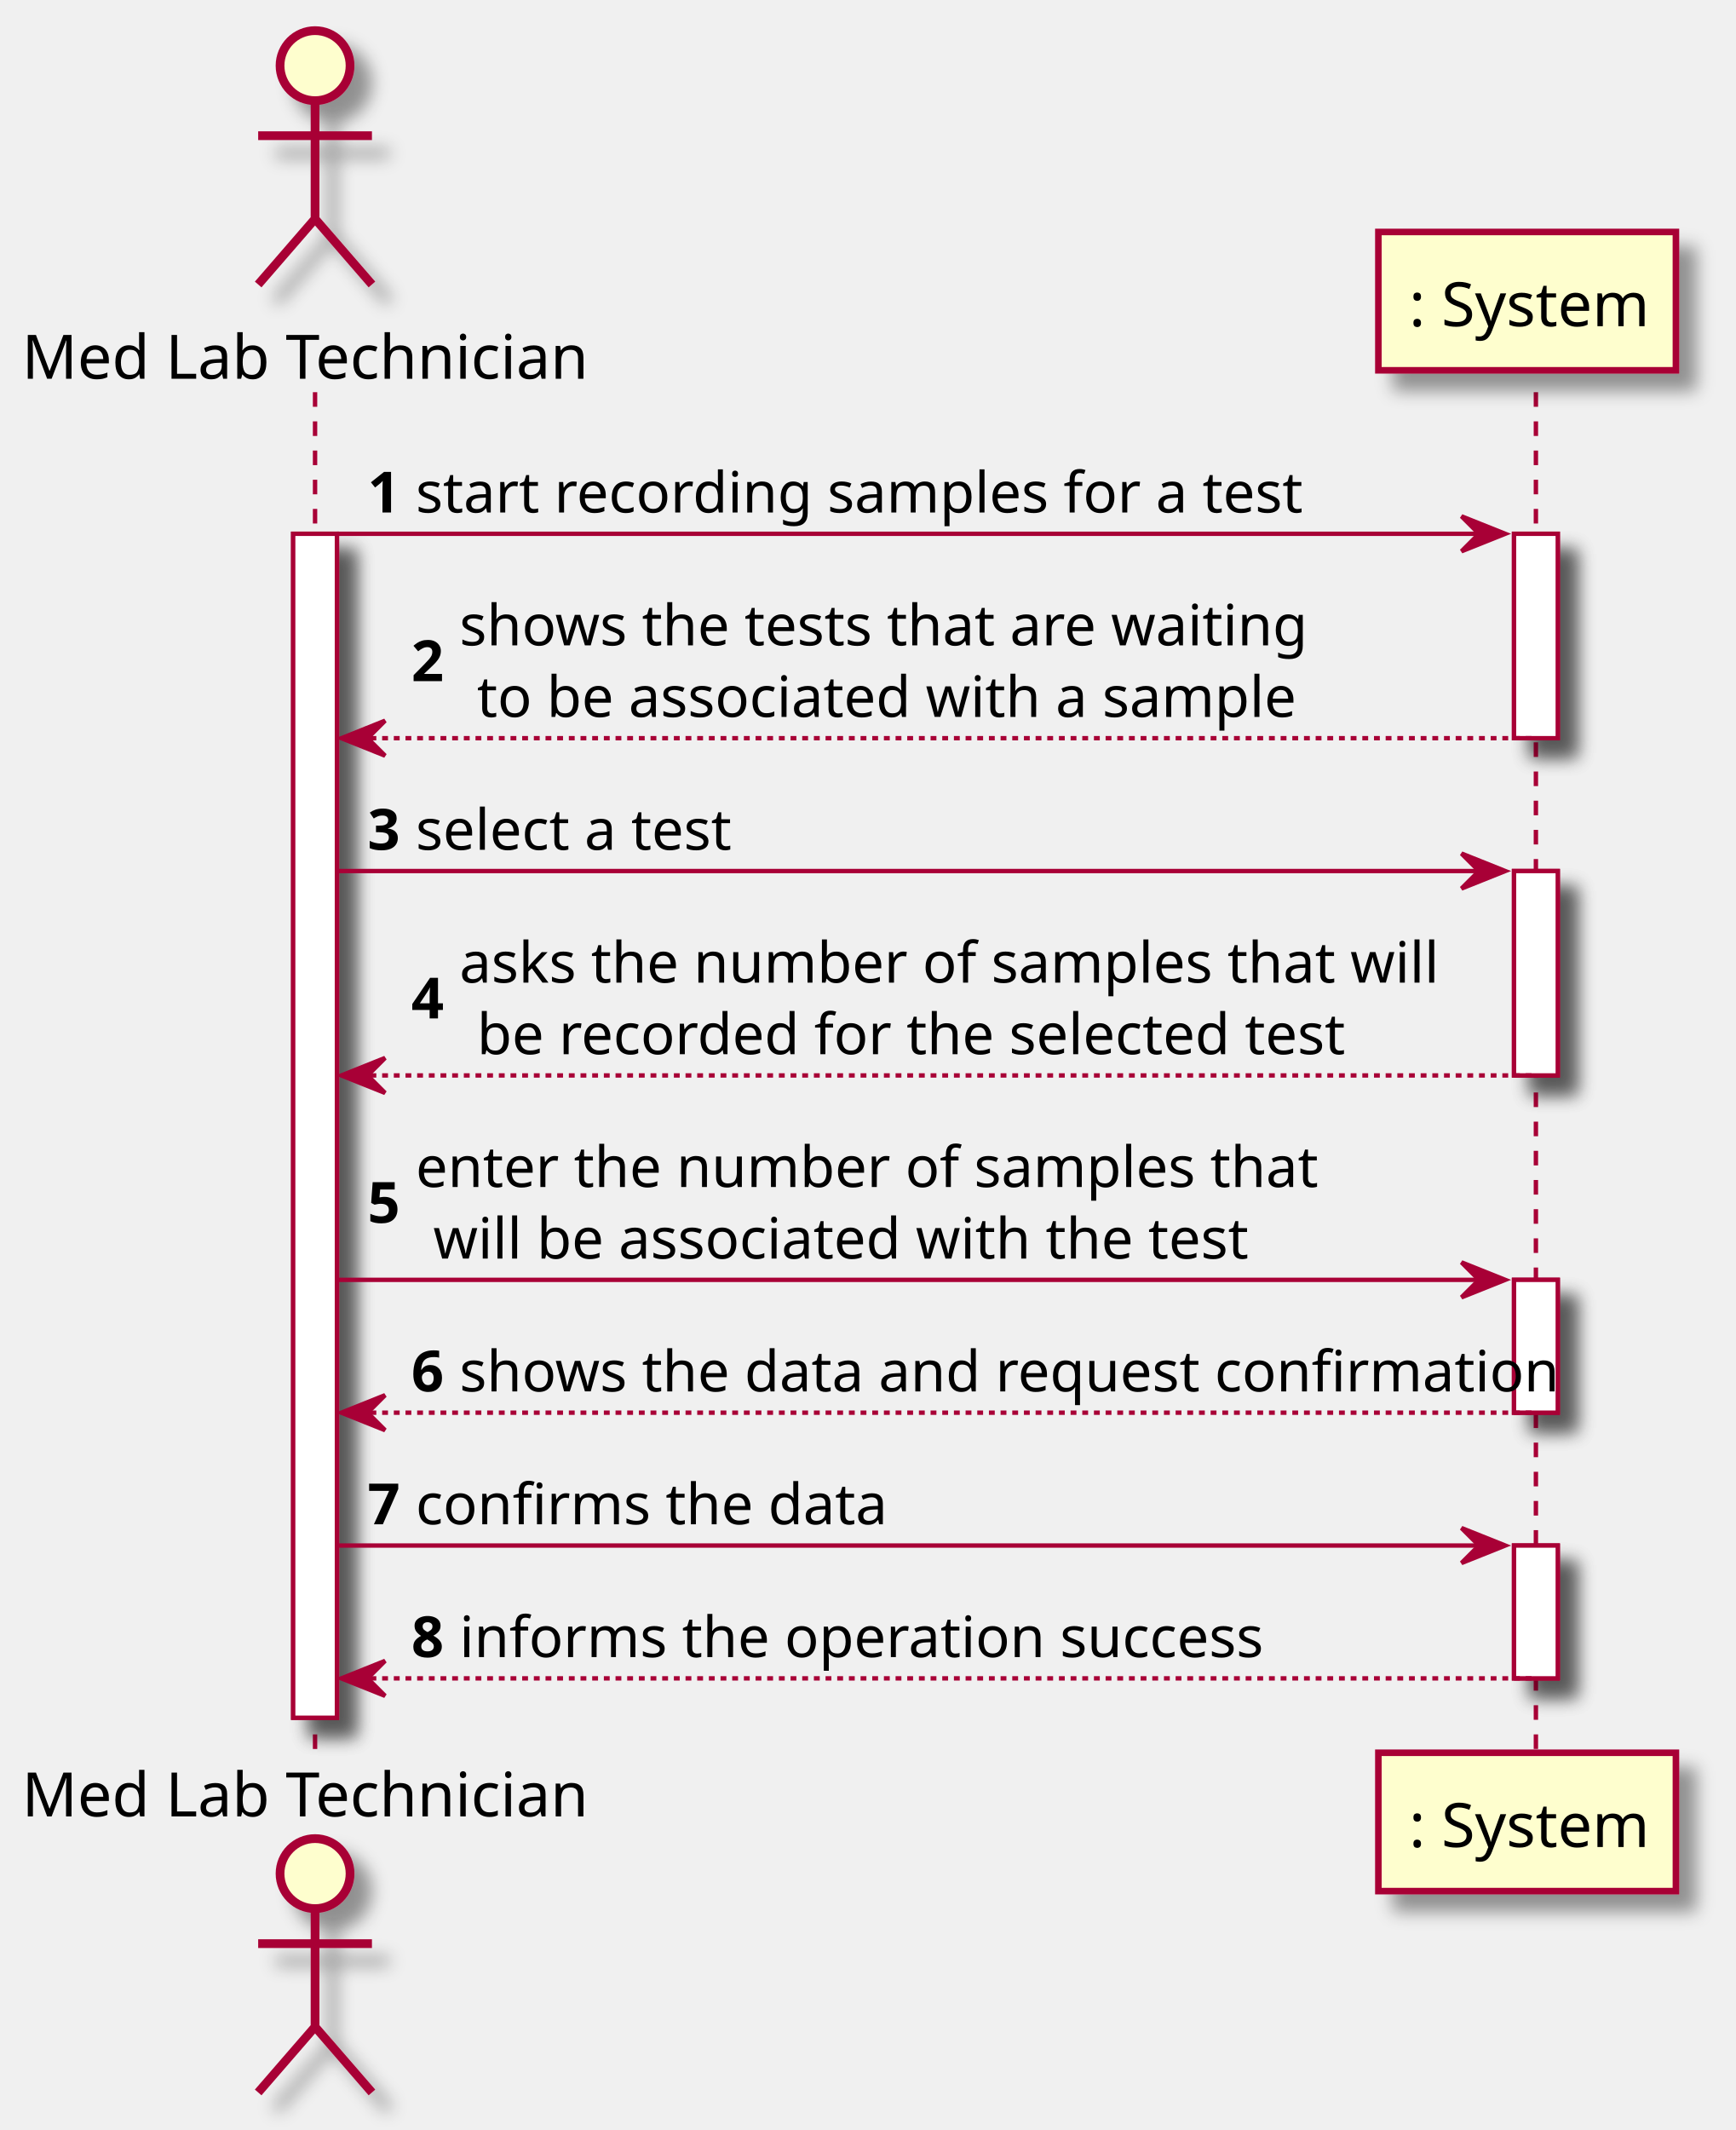
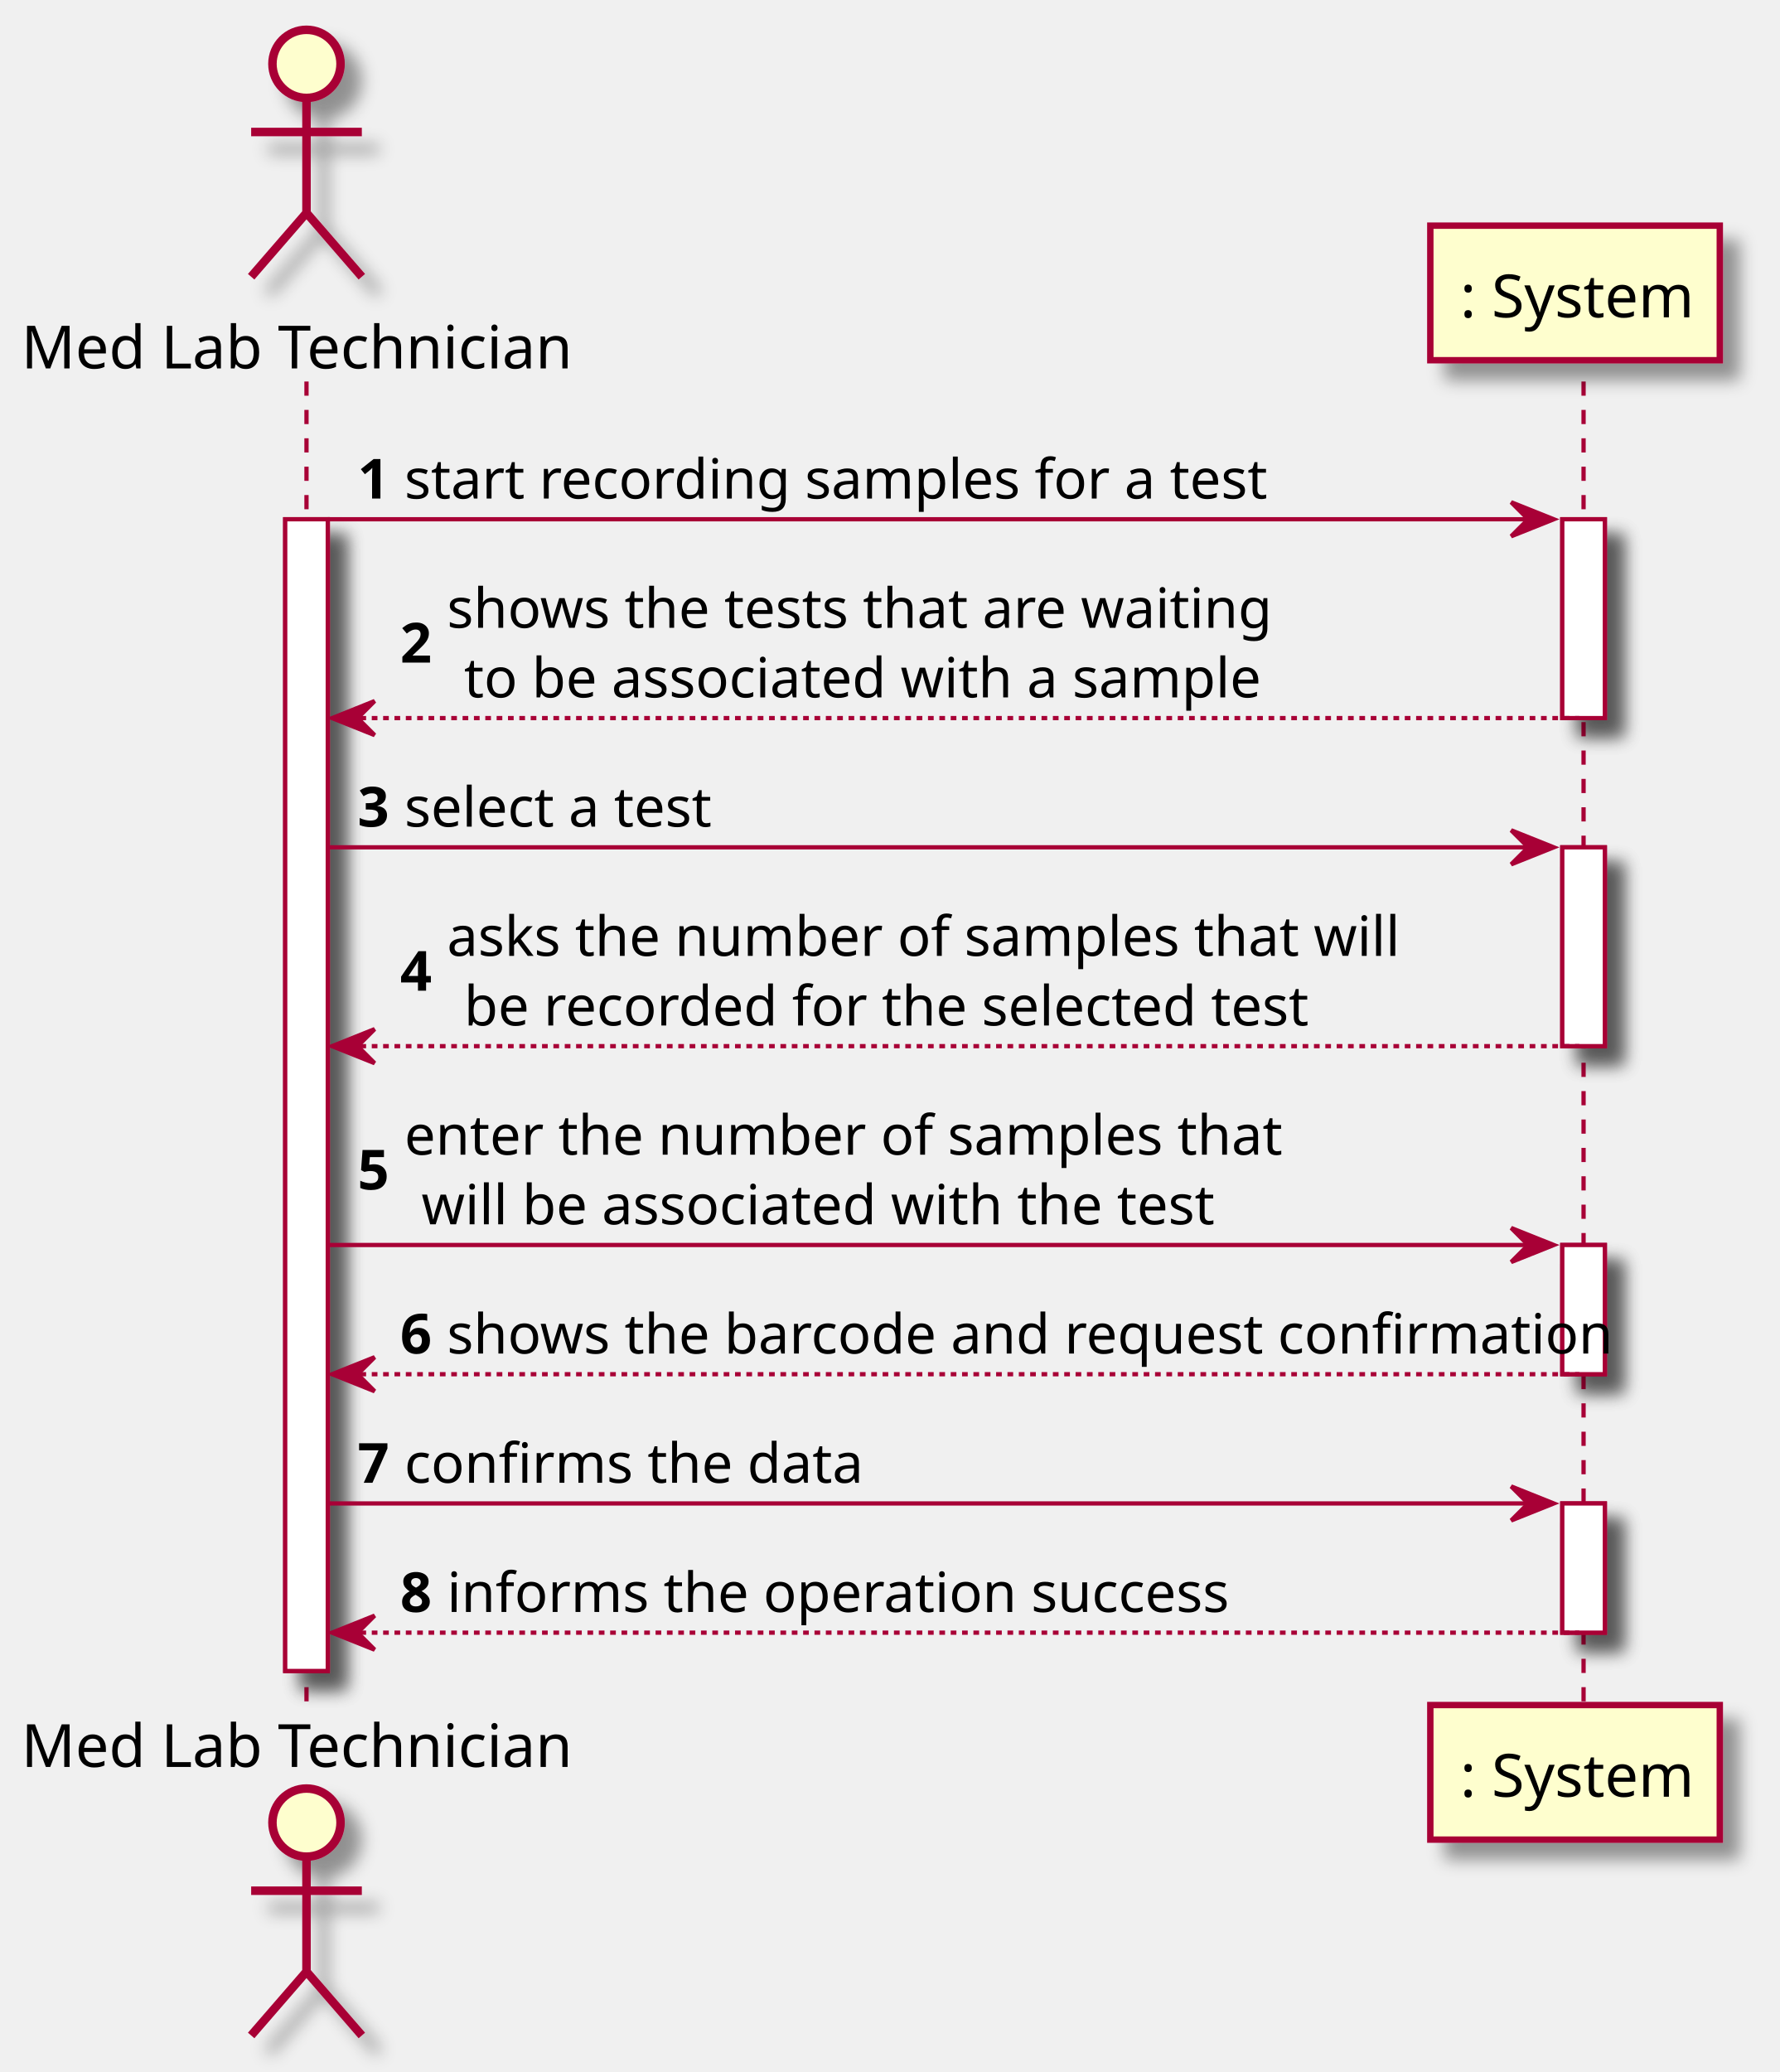
- <svg xmlns="http://www.w3.org/2000/svg" contentScriptType="application/ecmascript" contentStyleType="text/css" height="730.5px" preserveAspectRatio="none" style="width:595px;height:730px;" version="1.1" viewBox="0 0 595 730" width="595.5px" zoomAndPan="magnify">
+ <svg xmlns="http://www.w3.org/2000/svg" contentScriptType="application/ecmascript" contentStyleType="text/css" height="730.5px" preserveAspectRatio="none" style="width:627px;height:730px;background:#FFFFFF;" version="1.1" viewBox="0 0 627 730" width="627px" zoomAndPan="magnify">
  <defs>
-     <filter height="300%" id="fp9expxxj2i96" width="300%" x="-1" y="-1">
+     <filter height="300%" id="f12vqva8s588fi" width="300%" x="-1" y="-1">
      <feGaussianBlur result="blurOut" stdDeviation="3.0" />
      <feColorMatrix in="blurOut" result="blurOut2" type="matrix" values="0 0 0 0 0 0 0 0 0 0 0 0 0 0 0 0 0 0 .4 0" />
      <feOffset dx="6.0" dy="6.0" in="blurOut2" result="blurOut3" />
      <feBlend in="SourceGraphic" in2="blurOut3" mode="normal" />
    </filter>
  </defs>
  <g>
-     <rect fill="#FFFFFF" filter="url(#fp9expxxj2i96)" height="405.773" style="stroke:#A80036;stroke-width:1.5;" width="15" x="100.5" y="182.941" />
-     <rect fill="#FFFFFF" filter="url(#fp9expxxj2i96)" height="70.055" style="stroke:#A80036;stroke-width:1.5;" width="15" x="519" y="182.941" />
-     <rect fill="#FFFFFF" filter="url(#fp9expxxj2i96)" height="70.055" style="stroke:#A80036;stroke-width:1.5;" width="15" x="519" y="298.523" />
-     <rect fill="#FFFFFF" filter="url(#fp9expxxj2i96)" height="45.527" style="stroke:#A80036;stroke-width:1.5;" width="15" x="519" y="438.633" />
-     <rect fill="#FFFFFF" filter="url(#fp9expxxj2i96)" height="45.527" style="stroke:#A80036;stroke-width:1.5;" width="15" x="519" y="529.688" />
+     <rect fill="#FFFFFF" filter="url(#f12vqva8s588fi)" height="405.773" style="stroke:#A80036;stroke-width:1.5;" width="15" x="100.5" y="182.941" />
+     <rect fill="#FFFFFF" filter="url(#f12vqva8s588fi)" height="70.055" style="stroke:#A80036;stroke-width:1.5;" width="15" x="550.5" y="182.941" />
+     <rect fill="#FFFFFF" filter="url(#f12vqva8s588fi)" height="70.055" style="stroke:#A80036;stroke-width:1.5;" width="15" x="550.5" y="298.523" />
+     <rect fill="#FFFFFF" filter="url(#f12vqva8s588fi)" height="45.527" style="stroke:#A80036;stroke-width:1.5;" width="15" x="550.5" y="438.633" />
+     <rect fill="#FFFFFF" filter="url(#f12vqva8s588fi)" height="45.527" style="stroke:#A80036;stroke-width:1.5;" width="15" x="550.5" y="529.688" />
    <line style="stroke:#A80036;stroke-width:1.5;stroke-dasharray:5.0,5.0;" x1="108" x2="108" y1="134.414" y2="602.215" />
-     <line style="stroke:#A80036;stroke-width:1.5;stroke-dasharray:5.0,5.0;" x1="526.5" x2="526.5" y1="134.414" y2="602.215" />
+     <line style="stroke:#A80036;stroke-width:1.5;stroke-dasharray:5.0,5.0;" x1="558" x2="558" y1="134.414" y2="602.215" />
    <text fill="#000000" font-family="sans-serif" font-size="21" lengthAdjust="spacing" textLength="192" x="7.5" y="129.8">Med Lab Technician</text>
-     <ellipse cx="108" cy="22.5" fill="#FEFECE" filter="url(#fp9expxxj2i96)" rx="12" ry="12" style="stroke:#A80036;stroke-width:3.0;" />
-     <path d="M108,34.5 L108,75 M88.5,46.5 L127.5,46.5 M108,75 L88.5,97.5 M108,75 L127.5,97.5 " fill="none" filter="url(#fp9expxxj2i96)" style="stroke:#A80036;stroke-width:3.0;" />
+     <ellipse cx="108" cy="22.5" fill="#FEFECE" filter="url(#f12vqva8s588fi)" rx="12" ry="12" style="stroke:#A80036;stroke-width:3.0;" />
+     <path d="M108,34.5 L108,75 M88.5,46.5 L127.5,46.5 M108,75 L88.5,97.5 M108,75 L127.5,97.5 " fill="none" filter="url(#f12vqva8s588fi)" style="stroke:#A80036;stroke-width:3.0;" />
    <text fill="#000000" font-family="sans-serif" font-size="21" lengthAdjust="spacing" textLength="192" x="7.5" y="622.515">Med Lab Technician</text>
-     <ellipse cx="108" cy="642.129" fill="#FEFECE" filter="url(#fp9expxxj2i96)" rx="12" ry="12" style="stroke:#A80036;stroke-width:3.0;" />
-     <path d="M108,654.129 L108,694.629 M88.5,666.129 L127.5,666.129 M108,694.629 L88.5,717.129 M108,694.629 L127.5,717.129 " fill="none" filter="url(#fp9expxxj2i96)" style="stroke:#A80036;stroke-width:3.0;" />
-     <rect fill="#FEFECE" filter="url(#fp9expxxj2i96)" height="47.414" style="stroke:#A80036;stroke-width:2.25;" width="102" x="472.5" y="79.5" />
-     <text fill="#000000" font-family="sans-serif" font-size="21" lengthAdjust="spacing" textLength="81" x="483" y="111.8">: System</text>
-     <rect fill="#FEFECE" filter="url(#fp9expxxj2i96)" height="47.414" style="stroke:#A80036;stroke-width:2.25;" width="102" x="472.5" y="600.715" />
-     <text fill="#000000" font-family="sans-serif" font-size="21" lengthAdjust="spacing" textLength="81" x="483" y="633.015">: System</text>
-     <rect fill="#FFFFFF" filter="url(#fp9expxxj2i96)" height="405.773" style="stroke:#A80036;stroke-width:1.5;" width="15" x="100.5" y="182.941" />
-     <rect fill="#FFFFFF" filter="url(#fp9expxxj2i96)" height="70.055" style="stroke:#A80036;stroke-width:1.5;" width="15" x="519" y="182.941" />
-     <rect fill="#FFFFFF" filter="url(#fp9expxxj2i96)" height="70.055" style="stroke:#A80036;stroke-width:1.5;" width="15" x="519" y="298.523" />
-     <rect fill="#FFFFFF" filter="url(#fp9expxxj2i96)" height="45.527" style="stroke:#A80036;stroke-width:1.5;" width="15" x="519" y="438.633" />
-     <rect fill="#FFFFFF" filter="url(#fp9expxxj2i96)" height="45.527" style="stroke:#A80036;stroke-width:1.5;" width="15" x="519" y="529.688" />
-     <polygon fill="#A80036" points="501,176.941,516,182.941,501,188.941,507,182.941" style="stroke:#A80036;stroke-width:1.5;" />
-     <line style="stroke:#A80036;stroke-width:1.5;" x1="115.5" x2="510" y1="182.941" y2="182.941" />
+     <ellipse cx="108" cy="642.129" fill="#FEFECE" filter="url(#f12vqva8s588fi)" rx="12" ry="12" style="stroke:#A80036;stroke-width:3.0;" />
+     <path d="M108,654.129 L108,694.629 M88.5,666.129 L127.5,666.129 M108,694.629 L88.5,717.129 M108,694.629 L127.5,717.129 " fill="none" filter="url(#f12vqva8s588fi)" style="stroke:#A80036;stroke-width:3.0;" />
+     <rect fill="#FEFECE" filter="url(#f12vqva8s588fi)" height="47.414" style="stroke:#A80036;stroke-width:2.25;" width="102" x="504" y="79.5" />
+     <text fill="#000000" font-family="sans-serif" font-size="21" lengthAdjust="spacing" textLength="81" x="514.5" y="111.8">: System</text>
+     <rect fill="#FEFECE" filter="url(#f12vqva8s588fi)" height="47.414" style="stroke:#A80036;stroke-width:2.25;" width="102" x="504" y="600.715" />
+     <text fill="#000000" font-family="sans-serif" font-size="21" lengthAdjust="spacing" textLength="81" x="514.5" y="633.015">: System</text>
+     <rect fill="#FFFFFF" filter="url(#f12vqva8s588fi)" height="405.773" style="stroke:#A80036;stroke-width:1.5;" width="15" x="100.5" y="182.941" />
+     <rect fill="#FFFFFF" filter="url(#f12vqva8s588fi)" height="70.055" style="stroke:#A80036;stroke-width:1.5;" width="15" x="550.5" y="182.941" />
+     <rect fill="#FFFFFF" filter="url(#f12vqva8s588fi)" height="70.055" style="stroke:#A80036;stroke-width:1.5;" width="15" x="550.5" y="298.523" />
+     <rect fill="#FFFFFF" filter="url(#f12vqva8s588fi)" height="45.527" style="stroke:#A80036;stroke-width:1.5;" width="15" x="550.5" y="438.633" />
+     <rect fill="#FFFFFF" filter="url(#f12vqva8s588fi)" height="45.527" style="stroke:#A80036;stroke-width:1.5;" width="15" x="550.5" y="529.688" />
+     <polygon fill="#A80036" points="532.5,176.941,547.5,182.941,532.5,188.941,538.5,182.941" style="stroke:#A80036;stroke-width:1.5;" />
+     <line style="stroke:#A80036;stroke-width:1.5;" x1="115.5" x2="541.5" y1="182.941" y2="182.941" />
    <text fill="#000000" font-family="sans-serif" font-size="19.5" font-weight="bold" lengthAdjust="spacing" textLength="10.5" x="126" y="175.657">1</text>
    <text fill="#000000" font-family="sans-serif" font-size="19.5" lengthAdjust="spacing" textLength="286.5" x="142.5" y="175.657">start recording samples for a test</text>
    <polygon fill="#A80036" points="132,246.996,117,252.996,132,258.996,126,252.996" style="stroke:#A80036;stroke-width:1.5;" />
-     <line style="stroke:#A80036;stroke-width:1.5;stroke-dasharray:2.0,2.0;" x1="123" x2="525" y1="252.996" y2="252.996" />
+     <line style="stroke:#A80036;stroke-width:1.5;stroke-dasharray:2.0,2.0;" x1="123" x2="556.5" y1="252.996" y2="252.996" />
    <text fill="#000000" font-family="sans-serif" font-size="19.5" font-weight="bold" lengthAdjust="spacing" textLength="10.5" x="141" y="233.448">2</text>
    <text fill="#000000" font-family="sans-serif" font-size="19.5" lengthAdjust="spacing" textLength="276" x="157.5" y="221.184">shows the tests that are waiting</text>
    <text fill="#000000" font-family="sans-serif" font-size="19.5" lengthAdjust="spacing" textLength="270" x="163.5" y="245.711">to be associated with a sample</text>
-     <polygon fill="#A80036" points="501,292.523,516,298.523,501,304.523,507,298.523" style="stroke:#A80036;stroke-width:1.5;" />
-     <line style="stroke:#A80036;stroke-width:1.5;" x1="115.5" x2="510" y1="298.523" y2="298.523" />
+     <polygon fill="#A80036" points="532.5,292.523,547.5,298.523,532.5,304.523,538.5,298.523" style="stroke:#A80036;stroke-width:1.5;" />
+     <line style="stroke:#A80036;stroke-width:1.5;" x1="115.5" x2="541.5" y1="298.523" y2="298.523" />
    <text fill="#000000" font-family="sans-serif" font-size="19.5" font-weight="bold" lengthAdjust="spacing" textLength="10.5" x="126" y="291.239">3</text>
    <text fill="#000000" font-family="sans-serif" font-size="19.5" lengthAdjust="spacing" textLength="108" x="142.5" y="291.239">select a test</text>
    <polygon fill="#A80036" points="132,362.578,117,368.578,132,374.578,126,368.578" style="stroke:#A80036;stroke-width:1.5;" />
-     <line style="stroke:#A80036;stroke-width:1.5;stroke-dasharray:2.0,2.0;" x1="123" x2="525" y1="368.578" y2="368.578" />
+     <line style="stroke:#A80036;stroke-width:1.5;stroke-dasharray:2.0,2.0;" x1="123" x2="556.5" y1="368.578" y2="368.578" />
    <text fill="#000000" font-family="sans-serif" font-size="19.5" font-weight="bold" lengthAdjust="spacing" textLength="10.5" x="141" y="349.03">4</text>
    <text fill="#000000" font-family="sans-serif" font-size="19.5" lengthAdjust="spacing" textLength="318" x="157.5" y="336.766">asks the number of samples that will</text>
    <text fill="#000000" font-family="sans-serif" font-size="19.5" lengthAdjust="spacing" textLength="280.5" x="163.5" y="361.293">be recorded for the selected test</text>
-     <polygon fill="#A80036" points="501,432.633,516,438.633,501,444.633,507,438.633" style="stroke:#A80036;stroke-width:1.5;" />
-     <line style="stroke:#A80036;stroke-width:1.5;" x1="115.5" x2="510" y1="438.633" y2="438.633" />
+     <polygon fill="#A80036" points="532.5,432.633,547.5,438.633,532.5,444.633,538.5,438.633" style="stroke:#A80036;stroke-width:1.5;" />
+     <line style="stroke:#A80036;stroke-width:1.5;" x1="115.5" x2="541.5" y1="438.633" y2="438.633" />
    <text fill="#000000" font-family="sans-serif" font-size="19.5" font-weight="bold" lengthAdjust="spacing" textLength="10.5" x="126" y="419.084">5</text>
    <text fill="#000000" font-family="sans-serif" font-size="19.5" lengthAdjust="spacing" textLength="286.5" x="142.5" y="406.821">enter the number of samples that</text>
    <text fill="#000000" font-family="sans-serif" font-size="19.5" lengthAdjust="spacing" textLength="267" x="148.5" y="431.348">will be associated with the test</text>
    <polygon fill="#A80036" points="132,478.16,117,484.16,132,490.16,126,484.16" style="stroke:#A80036;stroke-width:1.5;" />
-     <line style="stroke:#A80036;stroke-width:1.5;stroke-dasharray:2.0,2.0;" x1="123" x2="525" y1="484.16" y2="484.16" />
+     <line style="stroke:#A80036;stroke-width:1.5;stroke-dasharray:2.0,2.0;" x1="123" x2="556.5" y1="484.16" y2="484.16" />
    <text fill="#000000" font-family="sans-serif" font-size="19.5" font-weight="bold" lengthAdjust="spacing" textLength="10.5" x="141" y="476.875">6</text>
-     <text fill="#000000" font-family="sans-serif" font-size="19.5" lengthAdjust="spacing" textLength="351" x="157.5" y="476.875">shows the data and request confirmation</text>
-     <polygon fill="#A80036" points="501,523.688,516,529.688,501,535.688,507,529.688" style="stroke:#A80036;stroke-width:1.5;" />
-     <line style="stroke:#A80036;stroke-width:1.5;" x1="115.5" x2="510" y1="529.688" y2="529.688" />
+     <text fill="#000000" font-family="sans-serif" font-size="19.5" lengthAdjust="spacing" textLength="382.5" x="157.5" y="476.875">shows the barcode and request confirmation</text>
+     <polygon fill="#A80036" points="532.5,523.688,547.5,529.688,532.5,535.688,538.5,529.688" style="stroke:#A80036;stroke-width:1.5;" />
+     <line style="stroke:#A80036;stroke-width:1.5;" x1="115.5" x2="541.5" y1="529.688" y2="529.688" />
    <text fill="#000000" font-family="sans-serif" font-size="19.5" font-weight="bold" lengthAdjust="spacing" textLength="10.5" x="126" y="522.403">7</text>
    <text fill="#000000" font-family="sans-serif" font-size="19.5" lengthAdjust="spacing" textLength="150" x="142.5" y="522.403">confirms the data</text>
    <polygon fill="#A80036" points="132,569.215,117,575.215,132,581.215,126,575.215" style="stroke:#A80036;stroke-width:1.5;" />
-     <line style="stroke:#A80036;stroke-width:1.5;stroke-dasharray:2.0,2.0;" x1="123" x2="525" y1="575.215" y2="575.215" />
+     <line style="stroke:#A80036;stroke-width:1.5;stroke-dasharray:2.0,2.0;" x1="123" x2="556.5" y1="575.215" y2="575.215" />
    <text fill="#000000" font-family="sans-serif" font-size="19.5" font-weight="bold" lengthAdjust="spacing" textLength="10.5" x="141" y="567.93">8</text>
    <text fill="#000000" font-family="sans-serif" font-size="19.5" lengthAdjust="spacing" textLength="261" x="157.5" y="567.93">informs the operation success</text>
  </g>
</svg>
